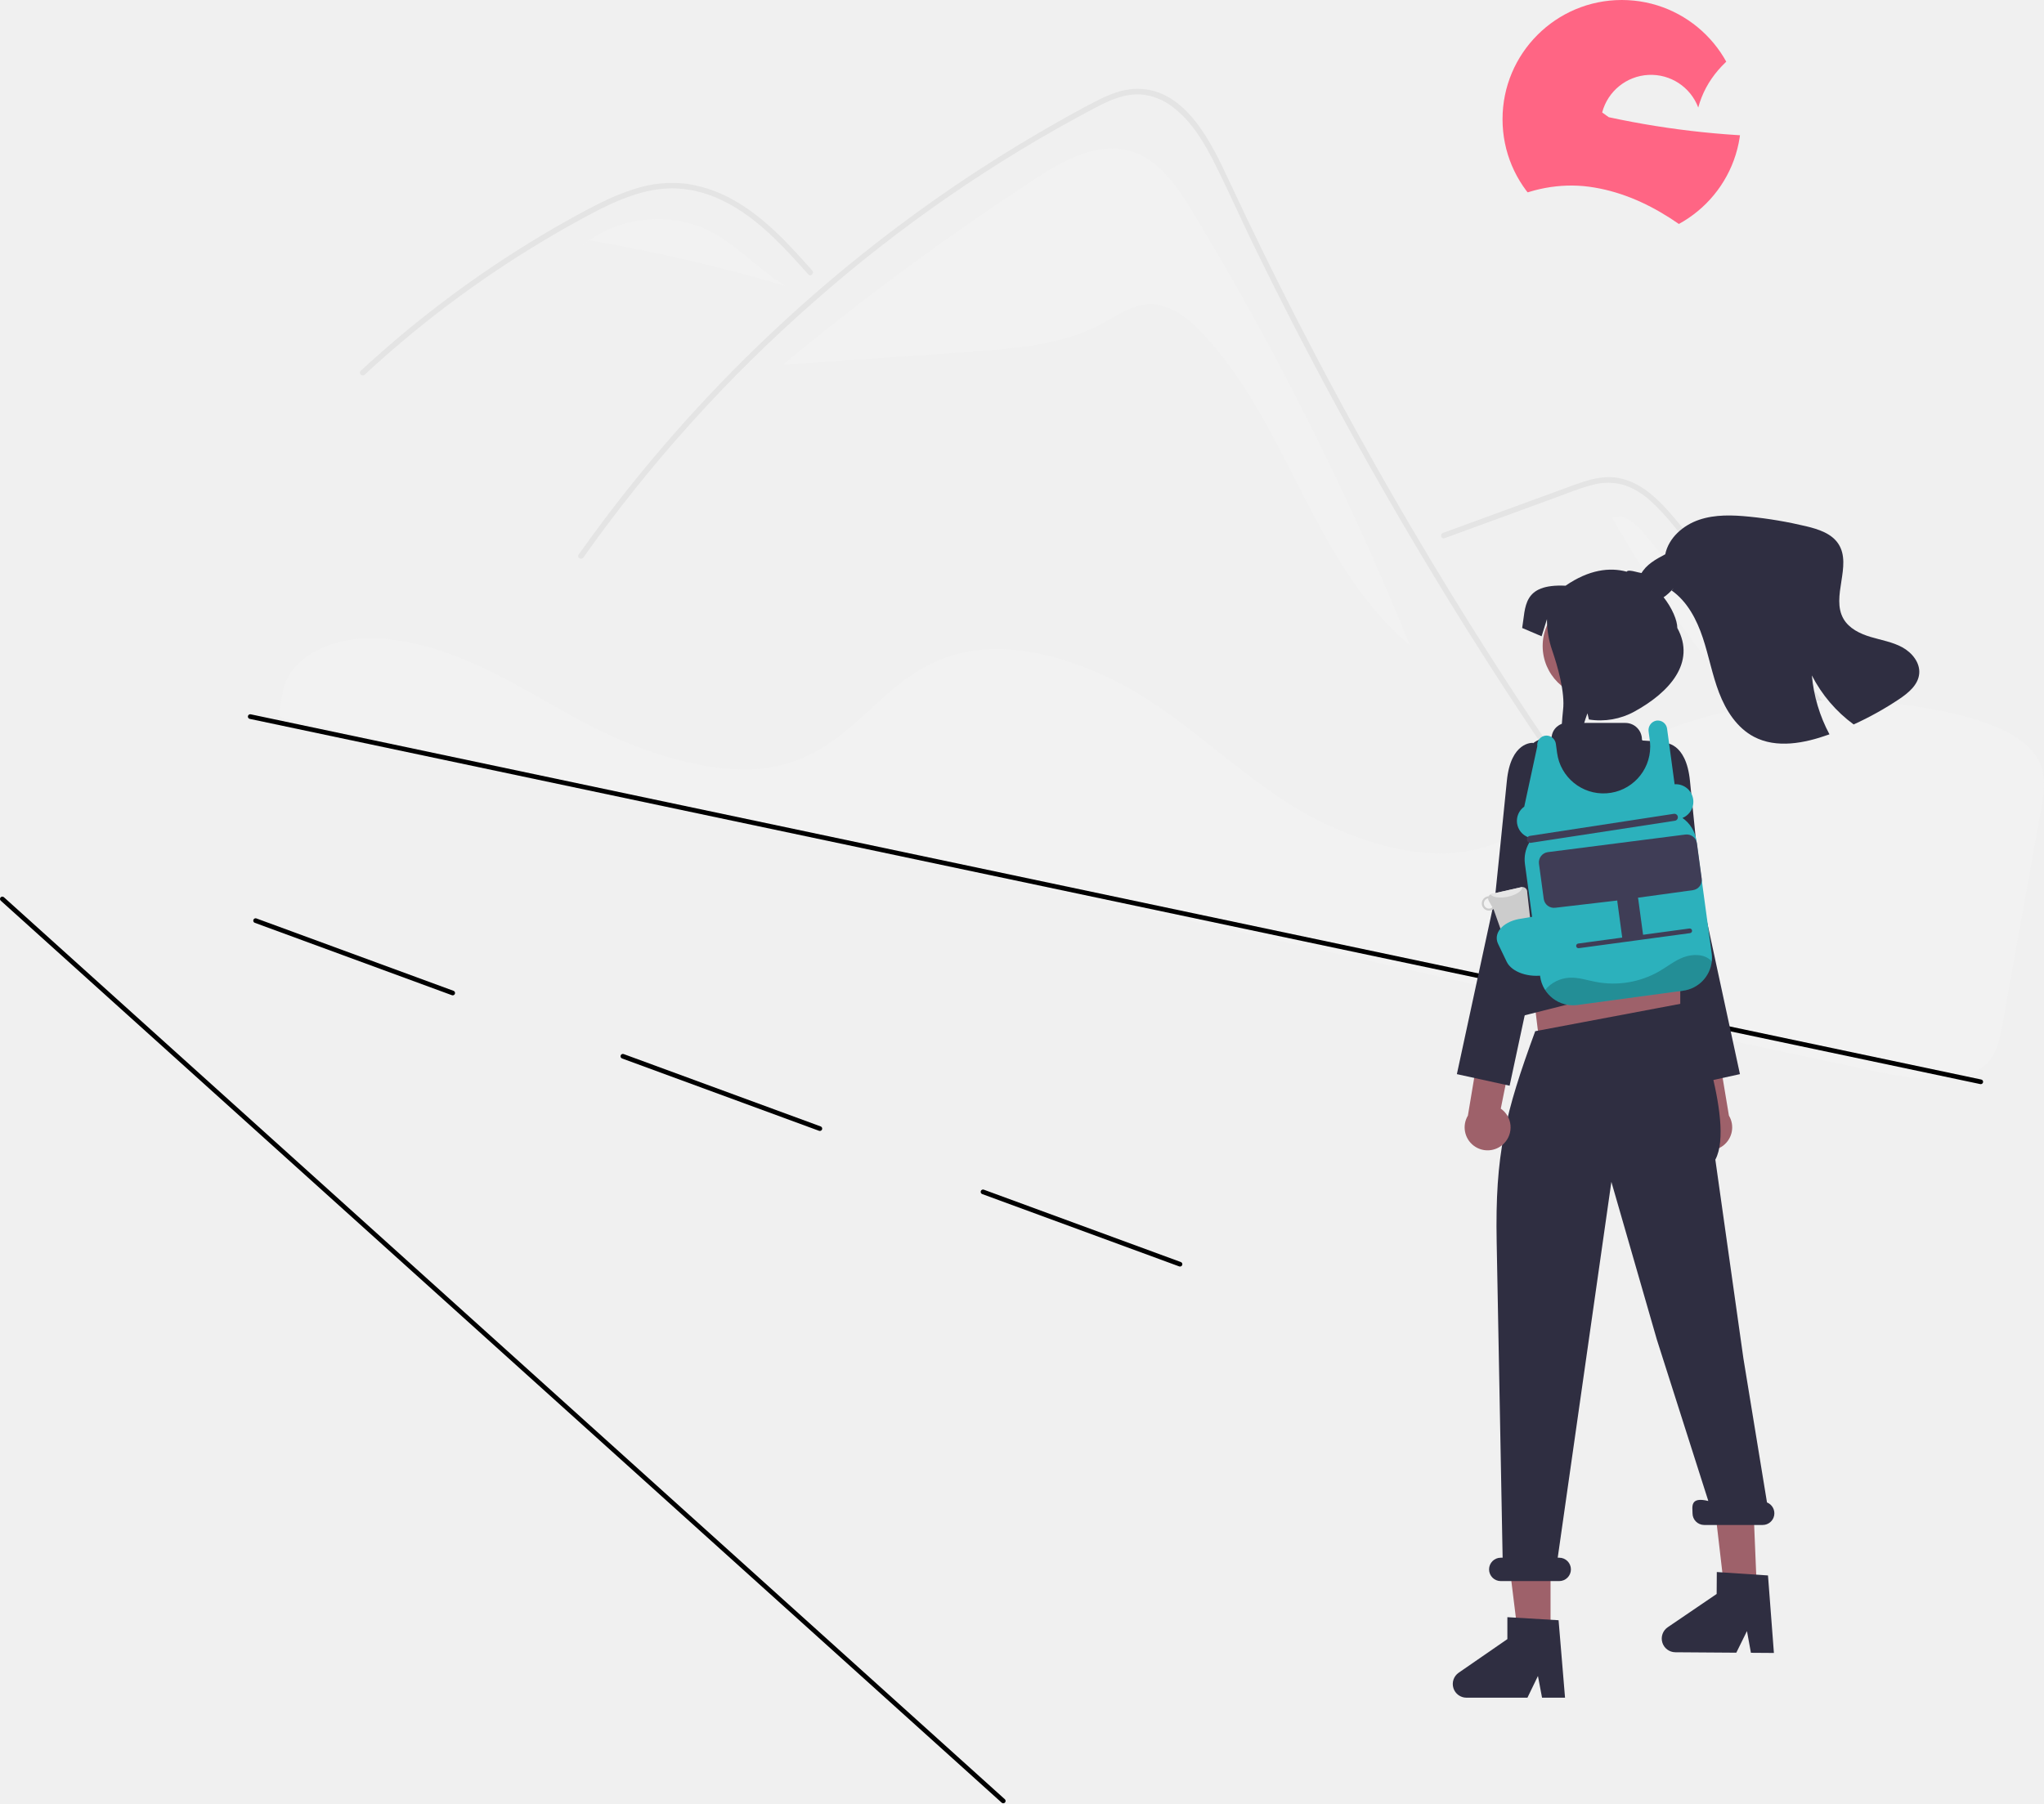
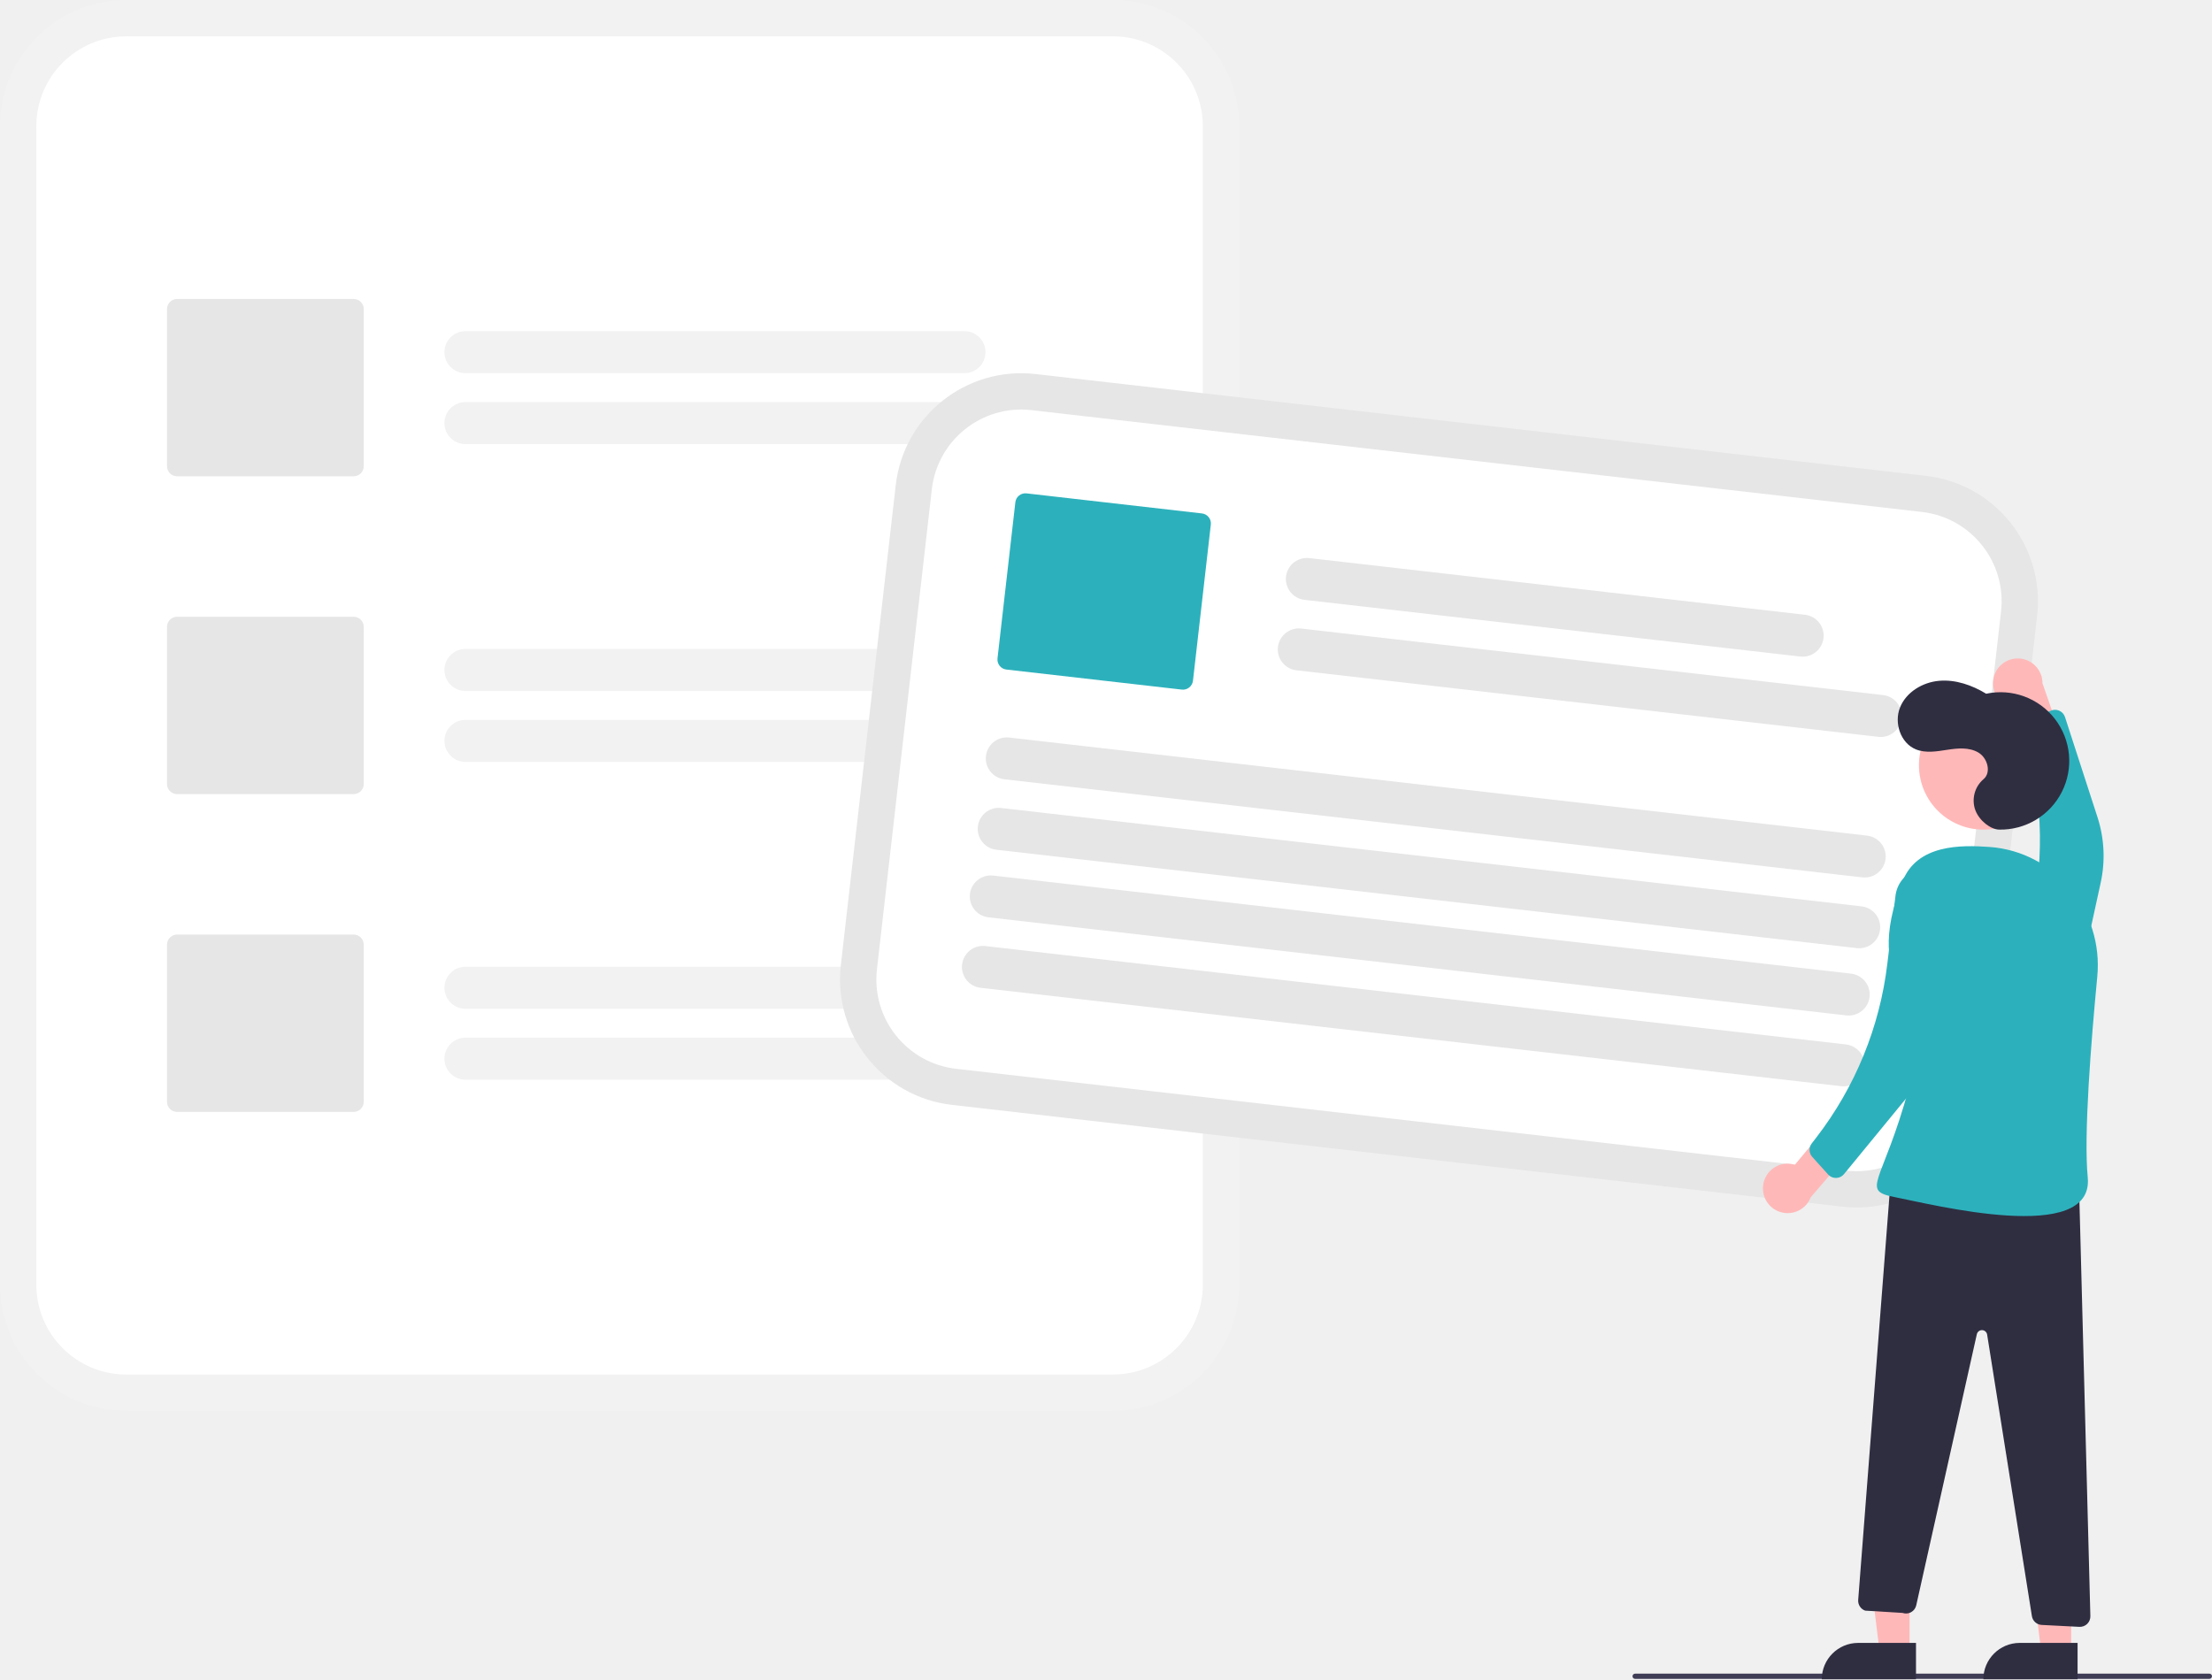
- <svg xmlns="http://www.w3.org/2000/svg" id="currentIllo" data-name="Layer 1" width="874.039" height="771.292" viewBox="0 0 874.039 771.292" class="injected-svg DownloadModal__ImageFile-sc-p17csy-5 iIfSkb grid_media">
-   <path d="M673.062,155.137c-6.611-10.934-14.444-22.608-26.712-26.178-14.207-4.135-28.802,4.079-41.181,12.184a1200.013,1200.013,0,0,0-106.794,78.684l.037.424q39.846-2.748,79.691-5.496c19.192-1.324,39.044-2.83,56.005-11.909,6.436-3.445,12.71-8.047,20.003-8.368,9.061-.398,16.962,5.93,23.17,12.541,36.727,39.109,47.355,98.916,88.558,133.276A1307.621,1307.621,0,0,0,673.062,155.137Z" transform="translate(-162.9803 -64.354)" fill="#f2f2f2" />
-   <path d="M898.816,486.852c-4.061-5.128-5.721-6.33-9.727-11.505Q840.159,412.063,797.108,344.504q-29.241-45.883-55.583-93.529-12.541-22.651-24.394-45.658-9.198-17.839-17.985-35.891c-1.675-3.437-3.303-6.891-4.923-10.352-3.817-8.139-7.563-16.318-11.585-24.346-4.583-9.151-10.162-18.744-18.578-24.891a25.346,25.346,0,0,0-13.204-5.081c-6.851-.443-13.173,2.386-19.115,5.476a615.324,615.324,0,0,0-120.996,83.438A629.917,629.917,0,0,0,412.444,302.789c-.869,1.241-2.924.055-2.047-1.193q5.18-7.325,10.565-14.492A633.399,633.399,0,0,1,582.67,136.269q15.73-10.194,32.051-19.431c5.484-3.106,10.992-6.171,16.594-9.048,5.492-2.821,11.324-5.358,17.598-5.452,21.351-.332,32.407,23.848,40,40.119q3.58,7.681,7.246,15.314,13.856,28.981,28.779,57.432,9.21,17.566,18.823,34.927,29.917,54.062,63.596,105.935c29.743,45.808,59.25,86.275,93.134,129.112C901.424,486.362,899.756,488.053,898.816,486.852Z" transform="translate(-162.9803 -64.354)" fill="#e4e4e4" />
-   <path d="M508.636,181.73c-1.24-1.383-2.473-2.766-3.722-4.149-9.846-10.889-20.411-21.652-33.931-27.894a49.228,49.228,0,0,0-20.624-4.781c-7.38.024-14.595,1.96-21.414,4.67-3.224,1.288-6.377,2.75-9.482,4.307-3.548,1.786-7.033,3.69-10.502,5.61q-9.767,5.405-19.281,11.284-18.93,11.699-36.674,25.184-9.198,6.993-18.017,14.445-8.202,6.922-16.073,14.216c-1.122,1.035-2.797-.64-1.675-1.675,1.383-1.288,2.782-2.568,4.18-3.832q5.927-5.358,12.043-10.51,11.153-9.411,22.884-18.096,18.242-13.513,37.74-25.192,9.743-5.832,19.755-11.174c2.015-1.075,4.054-2.126,6.116-3.121a97.502,97.502,0,0,1,14.54-5.919,51.724,51.724,0,0,1,21.96-2.157,57.173,57.173,0,0,1,20.261,7.009c13.275,7.42,23.572,18.894,33.591,30.091C511.323,181.184,509.655,182.867,508.636,181.73Z" transform="translate(-162.9803 -64.354)" fill="#e4e4e4" />
-   <path d="M780.643,294.569l31.811-11.635L828.249,277.157c5.144-1.881,10.276-4.023,15.593-5.37a24.6,24.6,0,0,1,14.114.18,32.529,32.529,0,0,1,11.008,6.824,89.337,89.337,0,0,1,9.029,9.642c3.439,4.133,6.827,8.308,10.23,12.47q21.068,25.765,41.86,51.755,20.792,25.989,41.306,52.198,20.564,26.274,40.845,52.767,2.484,3.246,4.965,6.494c.914,1.196,2.973.017,2.047-1.196q-20.431-26.76-41.147-53.3-20.767-26.604-41.82-52.982-21.053-26.378-42.391-52.527-5.316-6.515-10.649-13.015c-2.999-3.655-5.965-7.35-9.254-10.753-6.039-6.245-13.583-11.764-22.614-11.914-5.31-.088-10.448,1.597-15.381,3.381-5.318,1.924-10.624,3.884-15.935,5.826l-32.034,11.716-8.008,2.929c-1.421.52-.807,2.812.63,2.286Z" transform="translate(-162.9803 -64.354)" fill="#e4e4e4" />
-   <path d="M466.796,163.388c-16.166-8.308-36.868-6.681-51.723,3.699a737.726,737.726,0,0,1,83.932,19.589C487.555,179.967,478.599,169.455,466.796,163.388Z" transform="translate(-162.9803 -64.354)" fill="#f2f2f2" />
-   <path d="M414.914,167.059l-3.112,2.53c1.053-.885,2.147-1.715,3.271-2.501C415.02,167.078,414.967,167.068,414.914,167.059Z" transform="translate(-162.9803 -64.354)" fill="#f2f2f2" />
-   <path d="M867.766,294.685c-3.131-3.812-6.517-7.803-11.201-9.351l-4.373.172A496.015,496.015,0,0,0,984.306,436.543Q926.036,365.614,867.766,294.685Z" transform="translate(-162.9803 -64.354)" fill="#f2f2f2" />
-   <path d="M667.565,606.081a.992.992,0,0,1-.345-.062l-84.261-30.953a1.0 1,0,0,1,.689-1.877L667.91,604.142a1.0 1,0,0,1-.345,1.938Z" transform="translate(-162.9803 -64.354)" />
-   <path d="M513.565,548.081a.992.992,0,0,1-.345-.062l-84.261-30.953a1.0 1,0,0,1,.689-1.877L513.91,546.142a1.0 1,0,0,1-.345,1.938Z" transform="translate(-162.9803 -64.354)" />
-   <path d="M356.565,490.081a.992.992,0,0,1-.345-.062l-84.261-30.953a1.0 1,0,1,1,.689-1.877L356.91,488.142a1.0 1,0,0,1-.345,1.938Z" transform="translate(-162.9803 -64.354)" />
-   <path d="M340.778,339.738c-3.513-.785-7.07-1.405-10.583-1.837l-.511-.063c-23.321-2.777-43.01,6.958-45.796,22.645l-.495,2.838c-.309,1.795-.643,3.725-1.04,5.86-.192,1.054.867,2.132,2.407,2.476L845.649,497.037c39.607,8.564,79.087,17.024,117.337,25.144a177.652,177.652,0,0,0,21.711,3.511c10.927.926,18.927-.293,24.46-3.725l.001 0c6.877-4.253,8.607-11.157,10.019-19.078,2.846-15.997,5.877-32.793,8.897-49.538,2.661-14.758,5.316-29.477,7.832-43.574,1.478-8.369,2.281-15.869-2.879-22.891-5.596-7.598-17.581-13.494-35.623-17.527-.218-.049-.434-.097-.655-.145-56.592-12.407-117.619-2.55-151.854,24.53-3.942,3.118-7.734,6.553-11.401,9.875a158.915,158.915,0,0,1-17.302,14.232,66.95,66.95,0,0,1-10.666,5.986c-.257.125-.548.255-.851.372-.705.318-1.433.613-2.135.865a62.042,62.042,0,0,1-12.655,3.397l-.431.065c-.326.056-.678.107-1.027.147a68.206,68.206,0,0,1-7.479.589c-10.812.309-22.585-1.669-34.991-5.882a151.752,151.752,0,0,1-32.578-15.751c-10.814-6.914-20.639-14.717-30.141-22.263-4.173-3.316-8.49-6.743-12.828-10.046-.815-.622-1.618-1.23-2.434-1.842-5.313-3.969-10.177-7.354-14.871-10.348a146.281,146.281,0,0,0-37.143-17.035c-13.864-4.03-26.63-5.128-37.931-3.275a60.649,60.649,0,0,0-9.253,2.27c-13.923,4.597-23.917,13.74-33.581,22.583-12.021,10.999-24.453,22.373-44.611,25.204-23.263,3.273-53.836-7.081-74.693-17.866-6.557-3.391-13.045-7.056-19.318-10.601q-3.801-2.148-7.611-4.28c-4.993-2.785-9.099-4.982-12.918-6.915l-1.208-.614c-.673-.337-1.346-.675-2.034-1.007-4.55-2.238-8.825-4.154-13.075-5.86l-1.004-.409c-2.021-.785-3.918-1.486-5.788-2.137l-.747-.259A109.236,109.236,0,0,0,340.778,339.738Z" transform="translate(-162.9803 -64.354)" fill="#f2f2f2" />
-   <path d="M1009.981,528.062a1.009,1.009,0,0,1-.208-.021l-740-156.208a1,1,0,0,1,.413-1.957l740,156.208a1,1,0,0,1-.206,1.979Z" transform="translate(-162.9803 -64.354)" />
-   <circle cx="693.5" cy="51" r="51" fill="#ff6584" />
-   <path d="M948.516,76.224c-24.717-3.341-52.935,10.019-59.341,34.124a21.597,21.597,0,0,0-41.093,2.109l2.83,2.027a372.275,372.275,0,0,0,160.659-.726C994.377,95.688,973.233,79.565,948.516,76.224Z" transform="translate(-162.9803 -64.354)" fill="#f0f0f0" />
-   <path d="M842.516,144.224c-24.717-3.341-52.935,10.019-59.341,34.124a21.597,21.597,0,0,0-41.093,2.109l2.83,2.027a372.275,372.275,0,0,0,160.659-.726C888.377,163.688,867.233,147.565,842.516,144.224Z" transform="translate(-162.9803 -64.354)" fill="#f0f0f0" />
-   <path d="M886.872,553.437a9.76,9.76,0,0,1,1.357-14.904L872.689,461.346l17.161,5.51,12.439,74.659A9.813,9.813,0,0,1,886.872,553.437Z" transform="translate(-162.9803 -64.354)" fill="#9e616a" />
-   <path d="M863.926,390.13l10.648-8.037s9.393-.665,11.056,16.274,5.079,49.95,5.079,49.95l16.293,75.463-22.554,4.95-17.451-81.438-10.469-24.184Z" transform="translate(-162.9803 -64.354)" fill="#2f2e41" />
-   <polygon points="718.5 449 658.5 448 653.5 407 718.5 407 718.5 449" fill="#9e616a" />
-   <polygon points="663.032 699.832 649.181 699.831 642.591 646.404 663.034 646.405 663.032 699.832" fill="#9e616a" />
-   <polygon points="751.276 680.645 737.425 680.548 731.21 627.076 749.225 631.209 751.276 680.645" fill="#9e616a" />
-   <polygon points="707.954 371.691 711.092 379.851 710.465 388.011 649.04 409.286 652.088 373.574 658.993 365.414 707.954 371.691" fill="#ffb6b6" />
-   <circle cx="681.602" cy="276.32" r="21.938" fill="#9e616a" />
-   <path d="M832.208,790.486h-9.829l-1.754-9.279-4.493,9.279H790.064a5.86,5.86,0,0,1-3.33-10.682l20.817-14.377v-9.381l21.896,1.307Z" transform="translate(-162.9803 -64.354)" fill="#2f2e41" />
-   <path d="M921.523,771.351l-9.828-.069-1.689-9.292-4.558,9.248-26.067-.182a5.86,5.86,0,0,1-3.255-10.705l20.917-14.231.066-9.381,21.886,1.46Z" transform="translate(-162.9803 -64.354)" fill="#2f2e41" />
-   <path d="M918.566,706.973l-10.086-61.619-12-85c8.788-16.32-11-67-11-67l-2.793.134L819.467,505.415l.014-.061c-12.931,35.268-17.215,52.691-16.506,90.248l2.547,135.01h-.799a5,5,0,0,0,0,10h25a5,5,0,0,0,0-10h-.645l22.947-160.757L871.48,637.354l22,69c-8-2-6.758,2.634-6.758,5.258a5,5,0,0,0,5,5h25a4.995,4.995,0,0,0,1.844-9.639Z" transform="translate(-162.9803 -64.354)" fill="#2f2e41" />
-   <path d="M890.403,495.979l-2-20a3.987,3.987,0,0,0-3.605-2.995c-.833-9.527-4.339-50.629-4.549-52.421l-.008-.076-1.594-34.058a5.037,5.037,0,0,0-4.703-4.79l-8.421-.55a.446.446,0,0,1-.431-.445,7.081,7.081,0,0,0-7.081-7.081H833.08a6.63,6.63,0,0,0-6.576,5.804.44.44,0,0,1-.448.396l-.003-0a11.845,11.845,0,0,0-11.915,9.824c-3.408,19.831-10.239,64.84-6.862,89.862,1.176,8.711-1.359,1.812-1.803,9.1a5.365,5.365,0,0,0,1.336,3.89c-2.058.598-2.856,2.821-2.328,4.916l-.438-.108a4,4,0,0,0,4.856,2.901L885.502,480.836C887.644,480.296,890.943,498.121,890.403,495.979Z" transform="translate(-162.9803 -64.354)" fill="#2f2e41" />
-   <path d="M806.089,553.437a9.76,9.76,0,0,0-1.357-14.904l15.54-77.187-17.161,5.51-12.439,74.659A9.813,9.813,0,0,0,806.089,553.437Z" transform="translate(-162.9803 -64.354)" fill="#9e616a" />
-   <path d="M829.034,390.13l-10.648-8.037s-9.393-.665-11.056,16.274-5.079,49.95-5.079,49.95l-16.293,75.463,22.554,4.95,17.451-81.438,10.469-24.184Z" transform="translate(-162.9803 -64.354)" fill="#2f2e41" />
-   <path d="M868.076,321.166c4.087,1.217,7.9-2.202,10.745-5.441l-1.011,1.2c6.692,4.713,10.693,12.39,13.289,20.161,2.596,7.763,4.044,15.894,6.975,23.546,2.93,7.643,7.66,15.037,14.9,18.85,9.699,5.107,21.583,2.785,31.9-.9.137-.051.266-.094.403-.146a65.737,65.737,0,0,1-7.523-25.191,59.771,59.771,0,0,0,17.873,20.967,137.213,137.213,0,0,0,19.381-10.779c3.984-2.665,8.183-6.109,8.645-10.882.471-4.738-3.067-9.065-7.24-11.344-4.173-2.279-8.971-3.05-13.529-4.421-4.55-1.362-9.194-3.599-11.584-7.711-5.509-9.459,3.761-22.8-2.151-32.02-2.913-4.533-8.568-6.349-13.812-7.609a182.606,182.606,0,0,0-24.317-4.104c-7.189-.72-14.617-.985-21.455,1.328-6.838,2.313-13.041,7.686-14.506,14.763-3.993,2.099-8.217,4.421-10.359,8.405C862.558,313.815,863.749,319.881,868.076,321.166Z" transform="translate(-162.9803 -64.354)" fill="#2f2e41" />
-   <path d="M874.177,319.572c3.914,4.903,6.044,10.205,6.044,13.38,8.13,14.859-3.496,27.623-18.356,35.753a30.443,30.443,0,0,1-19.45,3.391l-.622-2.654-.842,2.39s-9.675,31.954-12.866,33.828c1.211-5.687,2.598-32.017,3.272-37.567.933-7.554-2.32-18.799-4.667-25.638a40.366,40.366,0,0,1-2.21-13.1v-.195l-2.285,7.34-8.319-3.549c1.548-8.878,0-18.956,18.556-18.082,10.036-6.902,18.873-7.953,26.133-5.996.937-1.448,6.339,1.264,7.9.502" transform="translate(-162.9803 -64.354)" fill="#2f2e41" />
-   <path d="M894.95,475.58a14.211,14.211,0,0,1-12.22,12.5l-45.17,6.12a14.224,14.224,0,0,1-15.99-12.18l-6.51-48.14a14.175,14.175,0,0,1,1.8-9.04l-.31-2.34a7.49,7.49,0,0,1-1.78-13.14l5.58-25.85a4.007,4.007,0,0,1,3.82-4.54,4.113,4.113,0,0,1,4.13,3.63l.51,3.8a20.001,20.001,0,0,0,39.82-2.66,20.672,20.672,0,0,0-.18-2.71l-.5-3.74a4.15,4.15,0,0,1,3.18-4.69,3.999,3.999,0,0,1,4.71,3.4l3.23,23.8a7.492,7.492,0,0,1,3.35,14.41,14.165,14.165,0,0,1,5.97,9.74l6.52,48.15A14,14,0,0,1,894.95,475.58Z" transform="translate(-162.9803 -64.354)" fill="#2cb1bc" />
-   <path d="M815.906,423.559a1.502,1.502,0,0,1,1.285-1.688l61.566-9.437a1.5,1.5,0,1,1,.402,2.973l-61.566,9.437A1.502,1.502,0,0,1,815.906,423.559Z" transform="translate(-162.9803 -64.354)" fill="#3f3d56" />
-   <path d="M823.101,448.829l-2.035-15.036a4.413,4.413,0,0,1,3.782-4.965l58.801-7.522a4.413,4.413,0,0,1,4.965,3.782l2.035,15.036a4.413,4.413,0,0,1-3.782,4.965L863.381,448.32a4.413,4.413,0,0,1,.117.489l2.079,15.36,19.819-2.682a1,1,0,1,1,.268,1.982l-19.819,2.682-8.919,1.207L838.098,469.906a1,1,0,0,1-.268-1.982l18.828-2.548-2.079-15.36a4.414,4.414,0,0,1-.017-.502l-26.496,3.097A4.413,4.413,0,0,1,823.101,448.829Z" transform="translate(-162.9803 -64.354)" fill="#3f3d56" />
-   <path d="M591.98,835.646a.998.998,0,0,1-.669-.257l-428-385.792a1,1,0,0,1,1.339-1.486l428,385.792a1,1,0,0,1-.67,1.743Z" transform="translate(-162.9803 -64.354)" />
-   <path d="M816.03,445.94a2.026,2.026,0,0,0-2.15-2.17,1.864,1.864,0,0,0-.32.04l-12.66,2.86a2.085,2.085,0,0,0-1.34,1.03,2.606,2.606,0,0,0-.55.08,3.076,3.076,0,1,0,1.36,6,3.118,3.118,0,0,0,1.24-.6l4.29,12.08a2.015,2.015,0,0,0,2.21.97l8.23-1.86a2.043,2.043,0,0,0,1.57-1.82Zm-15.85,6.98a2.2,2.2,0,0,1-.98-4.29c.04-.01.08,0,.12-.01a2.071,2.071,0,0,0,.27,1.04L801.16,452.4A2.071,2.071,0,0,1,800.18,452.92Z" transform="translate(-162.9803 -64.354)" fill="#ccc" />
-   <path d="M813.88,443.77c.12,1.6-2.62,3.44-6.29,4.17-3.37.69-6.39.21-7.24-1.05a1.919,1.919,0,0,1,.55-.22l12.66-2.86A1.864,1.864,0,0,1,813.88,443.77Z" transform="translate(-162.9803 -64.354)" fill="#e6e6e6" />
-   <path d="M807.264,475.724l-3.675-7.646c-2.153-4.479,1.789-9.245,8.787-10.624L821,456l3.607,25.202-.747.147C816.862,482.727,809.417,480.203,807.264,475.724Z" transform="translate(-162.9803 -64.354)" fill="#2cb1bc" />
-   <g opacity="0.2">
-     <path d="M894.95,475.58a14.211,14.211,0,0,1-12.22,12.5l-45.17,6.12a14.208,14.208,0,0,1-13.87-6.42,14.512,14.512,0,0,1,10.36-5.24c3.88-.2,7.64,1.09,11.44,1.81a39.589,39.589,0,0,0,26.83-4.45c3.53-2.05,6.71-4.67,10.59-6.13,3.88-1.45,8.89-1.4,11.7,1.43A4.033,4.033,0,0,1,894.95,475.58Z" transform="translate(-162.9803 -64.354)" />
-   </g>
+ <svg xmlns="http://www.w3.org/2000/svg" data-name="Layer 1" width="843.579" height="640.517" viewBox="0 0 843.579 640.517">
+   <path d="M602.654,129.742H226.335a48.179,48.179,0,0,0-48.125,48.125V619.743a48.179,48.179,0,0,0,48.125,48.125H602.654a48.179,48.179,0,0,0,48.125-48.125V177.867A48.179,48.179,0,0,0,602.654,129.742Z" transform="translate(-178.2103 -129.7416)" fill="#f2f2f2" />
+   <path d="M602.654,143.596H226.335a34.309,34.309,0,0,0-34.271,34.271V619.743a34.309,34.309,0,0,0,34.271,34.271H602.654a34.309,34.309,0,0,0,34.271-34.271V177.867A34.309,34.309,0,0,0,602.654,143.596Z" transform="translate(-178.2103 -129.7416)" fill="#fff" />
+   <path d="M546.018,272.081H355.716a8.014,8.014,0,0,1,0-16.028H546.018a8.014,8.014,0,1,1,0,16.028Z" transform="translate(-178.2103 -129.7416)" fill="#f2f2f2" />
+   <path d="M579.076,299.129H355.716a8.014,8.014,0,0,1,0-16.028h223.36a8.014,8.014,0,0,1,0,16.028Z" transform="translate(-178.2103 -129.7416)" fill="#f2f2f2" />
+   <path d="M546.018,393.295H355.716a8.014,8.014,0,0,1,0-16.028H546.018a8.014,8.014,0,1,1,0,16.028Z" transform="translate(-178.2103 -129.7416)" fill="#f2f2f2" />
+   <path d="M579.076,420.343H355.716a8.014,8.014,0,0,1,0-16.028h223.36a8.014,8.014,0,0,1,0,16.028Z" transform="translate(-178.2103 -129.7416)" fill="#f2f2f2" />
+   <path d="M546.018,514.508H355.716a8.014,8.014,0,0,1,0-16.028H546.018a8.014,8.014,0,1,1,0,16.028Z" transform="translate(-178.2103 -129.7416)" fill="#f2f2f2" />
+   <path d="M579.076,541.556H355.716a8.014,8.014,0,0,1,0-16.028h223.36a8.014,8.014,0,0,1,0,16.028Z" transform="translate(-178.2103 -129.7416)" fill="#f2f2f2" />
+   <path d="M313.087,311.408H245.742a3.847,3.847,0,0,1-3.843-3.843V247.617a3.847,3.847,0,0,1,3.843-3.843h67.346a3.847,3.847,0,0,1,3.843,3.843v59.947A3.847,3.847,0,0,1,313.087,311.408Z" transform="translate(-178.2103 -129.7416)" fill="#e6e6e6" />
+   <path d="M313.087,432.621H245.742a3.847,3.847,0,0,1-3.843-3.843V368.831a3.847,3.847,0,0,1,3.843-3.843h67.346a3.847,3.847,0,0,1,3.843,3.843v59.947A3.847,3.847,0,0,1,313.087,432.621Z" transform="translate(-178.2103 -129.7416)" fill="#e6e6e6" />
+   <path d="M313.087,553.834H245.742a3.847,3.847,0,0,1-3.843-3.843V490.044a3.847,3.847,0,0,1,3.843-3.843h67.346a3.847,3.847,0,0,1,3.843,3.843V549.992A3.847,3.847,0,0,1,313.087,553.834Z" transform="translate(-178.2103 -129.7416)" fill="#e6e6e6" />
+   <path d="M934.165,547.652l2.985-26.109,14.969-130.908,2.985-26.109a48.179,48.179,0,0,0-42.346-53.281L573.097,272.406a48.179,48.179,0,0,0-53.281,42.346l-.008.067L498.884,497.81l-.008.067a48.179,48.179,0,0,0,42.346,53.281L880.884,589.998A48.179,48.179,0,0,0,934.165,547.652Z" transform="translate(-178.2103 -129.7416)" fill="#e6e6e6" />
+   <path d="M920.401,546.079l3.536-30.924,13.868-121.278,3.536-30.923a34.309,34.309,0,0,0-30.156-37.943L571.523,286.171a34.309,34.309,0,0,0-37.942,30.156l-.008.067L512.648,499.384l-.008.068A34.309,34.309,0,0,0,542.796,537.394l339.662,38.84A34.309,34.309,0,0,0,920.401,546.079Z" transform="translate(-178.2103 -129.7416)" fill="#fff" />
+   <path d="M864.804,380.158l-189.07-21.62a8.014,8.014,0,1,1,1.821-15.924l189.07,21.62a8.014,8.014,0,0,1-1.821,15.924Z" transform="translate(-178.2103 -129.7416)" fill="#e6e6e6" />
+   <path d="M894.575,410.786,672.661,385.411a8.014,8.014,0,1,1,1.821-15.924l221.914,25.375a8.014,8.014,0,0,1-1.821,15.924Z" transform="translate(-178.2103 -129.7416)" fill="#e6e6e6" />
+   <path d="M888.388,464.383,561.218,426.971a8.014,8.014,0,0,1,1.821-15.924l327.17,37.411a8.014,8.014,0,1,1-1.821,15.924Z" transform="translate(-178.2103 -129.7416)" fill="#e6e6e6" />
+   <path d="M886.366,491.375l-328.221-37.531a8.014,8.014,0,0,1,1.821-15.924l328.221,37.531a8.014,8.014,0,0,1-1.821,15.924Z" transform="translate(-178.2103 -129.7416)" fill="#e6e6e6" />
+   <path d="M882.366,517.039,555.197,479.628a8.014,8.014,0,1,1,1.821-15.924L884.187,501.115a8.014,8.014,0,0,1-1.821,15.924Z" transform="translate(-178.2103 -129.7416)" fill="#e6e6e6" />
+   <path d="M880.345,544.032l-328.221-37.531a8.014,8.014,0,0,1,1.821-15.924l328.221,37.531a8.014,8.014,0,1,1-1.821,15.924Z" transform="translate(-178.2103 -129.7416)" fill="#e6e6e6" />
+   <path d="M628.913,392.767l-66.91-7.651a3.847,3.847,0,0,1-3.381-4.254l6.81-59.559a3.847,3.847,0,0,1,4.254-3.381l66.91,7.651a3.847,3.847,0,0,1,3.381,4.254l-6.81,59.559A3.847,3.847,0,0,1,628.913,392.767Z" transform="translate(-178.2103 -129.7416)" fill="#2cb1bc" />
+   <path d="M1020.79,770.1h-219a1,1,0,0,1,0-2h219a1,1,0,0,1,0,2Z" transform="translate(-178.2103 -129.7416)" fill="#3f3d56" />
+   <path d="M938.556,388.062a9.377,9.377,0,0,0,8.419,11.656l6.775,20.329,13.358-1.104-9.971-28.574a9.428,9.428,0,0,0-18.582-2.307Z" transform="translate(-178.2103 -129.7416)" fill="#ffb8b8" />
+   <path d="M948.786,521.187l0,0a12.084,12.084,0,0,0,19.979-6.323l10.58-48.473a47.876,47.876,0,0,0-1.234-24.98L965.729,403.235a4,4,0,0,0-5.596-2.343l-8.081,4.046a4,4,0,0,0-2.05,4.694l.815,2.802a134.703,134.703,0,0,1,1.029,71.484l-6.581,25.33A12.084,12.084,0,0,0,948.786,521.187Z" transform="translate(-178.2103 -129.7416)" fill="#2cb1bc" />
+   <polygon points="728.243 629.901 716.811 629.9 711.374 585.804 728.247 585.805 728.243 629.901" fill="#ffb8b8" />
+   <path d="M708.644,626.633H730.692a0,0,0,0,1,0,0v13.882a0,0,0,0,1,0,0H694.762a0,0,0,0,1,0,0v0A13.882,13.882,0,0,1,708.644,626.633Z" fill="#2f2e41" />
+   <polygon points="789.864 629.901 778.432 629.9 772.995 585.804 789.868 585.805 789.864 629.901" fill="#ffb8b8" />
+   <path d="M770.266,626.633h22.048a0,0,0,0,1,0,0v13.882a0,0,0,0,1,0,0H756.384a0,0,0,0,1,0,0v0A13.882,13.882,0,0,1,770.266,626.633Z" fill="#2f2e41" />
+   <circle cx="756.383" cy="291.865" r="24.561" fill="#ffb8b8" />
+   <path d="M850.611,581.784a9.377,9.377,0,0,1,12.092-7.779l13.726-16.454,12.034,5.903-19.71,22.965a9.428,9.428,0,0,1-18.142-4.633Z" transform="translate(-178.2103 -129.7416)" fill="#ffb8b8" />
+   <path d="M940.574,446.166a26.205,26.205,0,1,0-4.91-51.825c-5.401-3.28-11.681-5.486-17.975-4.925s-12.518,4.298-14.872,10.162.175,13.594,6.027,15.977c3.752,1.528,7.989.787,11.993.171s8.372-1.018,11.856,1.048,5.051,7.605,1.93,10.188a10.738,10.738,0,0,0-3.084,11.82C933.107,442.839,937.388,446.098,940.574,446.166Z" transform="translate(-178.2103 -129.7416)" fill="#2f2e41" />
+   <path d="M971.046,580.813l4.357,165.34a4,4,0,0,1-4.202,4.1l-14.352-.732a4,4,0,0,1-3.747-3.367L936.031,638.765a2,2,0,0,0-3.927-.122l-23.108,103.397a4,4,0,0,1-5.244,2.896l-14.244-.87a4,4,0,0,1-2.65-4.053l12.434-160.764Z" transform="translate(-178.2103 -129.7416)" fill="#2f2e41" />
+   <path d="M978.038,502.283c2.403-25.055-16.019-47.718-41.126-49.501-10.818-.768-27.612-1.043-33.148,13.136-16.677,42.714,12.518,41.676,2.459,78.683s-18.943,39.128-5.141,41.8,75.867,18.447,73.318-7.6C972.833,562.791,975.641,527.275,978.038,502.283Z" transform="translate(-178.2103 -129.7416)" fill="#2cb1bc" />
+   <path d="M908.717,461.574l0,0a12.084,12.084,0,0,1,16.294,13.178l-7.839,48.991a47.876,47.876,0,0,1-10.265,22.807L881.447,577.574a4,4,0,0,1-6.065.139L869.335,570.997a4,4,0,0,1-.196-5.118l1.781-2.311a134.703,134.703,0,0,0,27.045-66.179l3.116-25.985A12.084,12.084,0,0,1,908.717,461.574Z" transform="translate(-178.2103 -129.7416)" fill="#2cb1bc" />
</svg>
